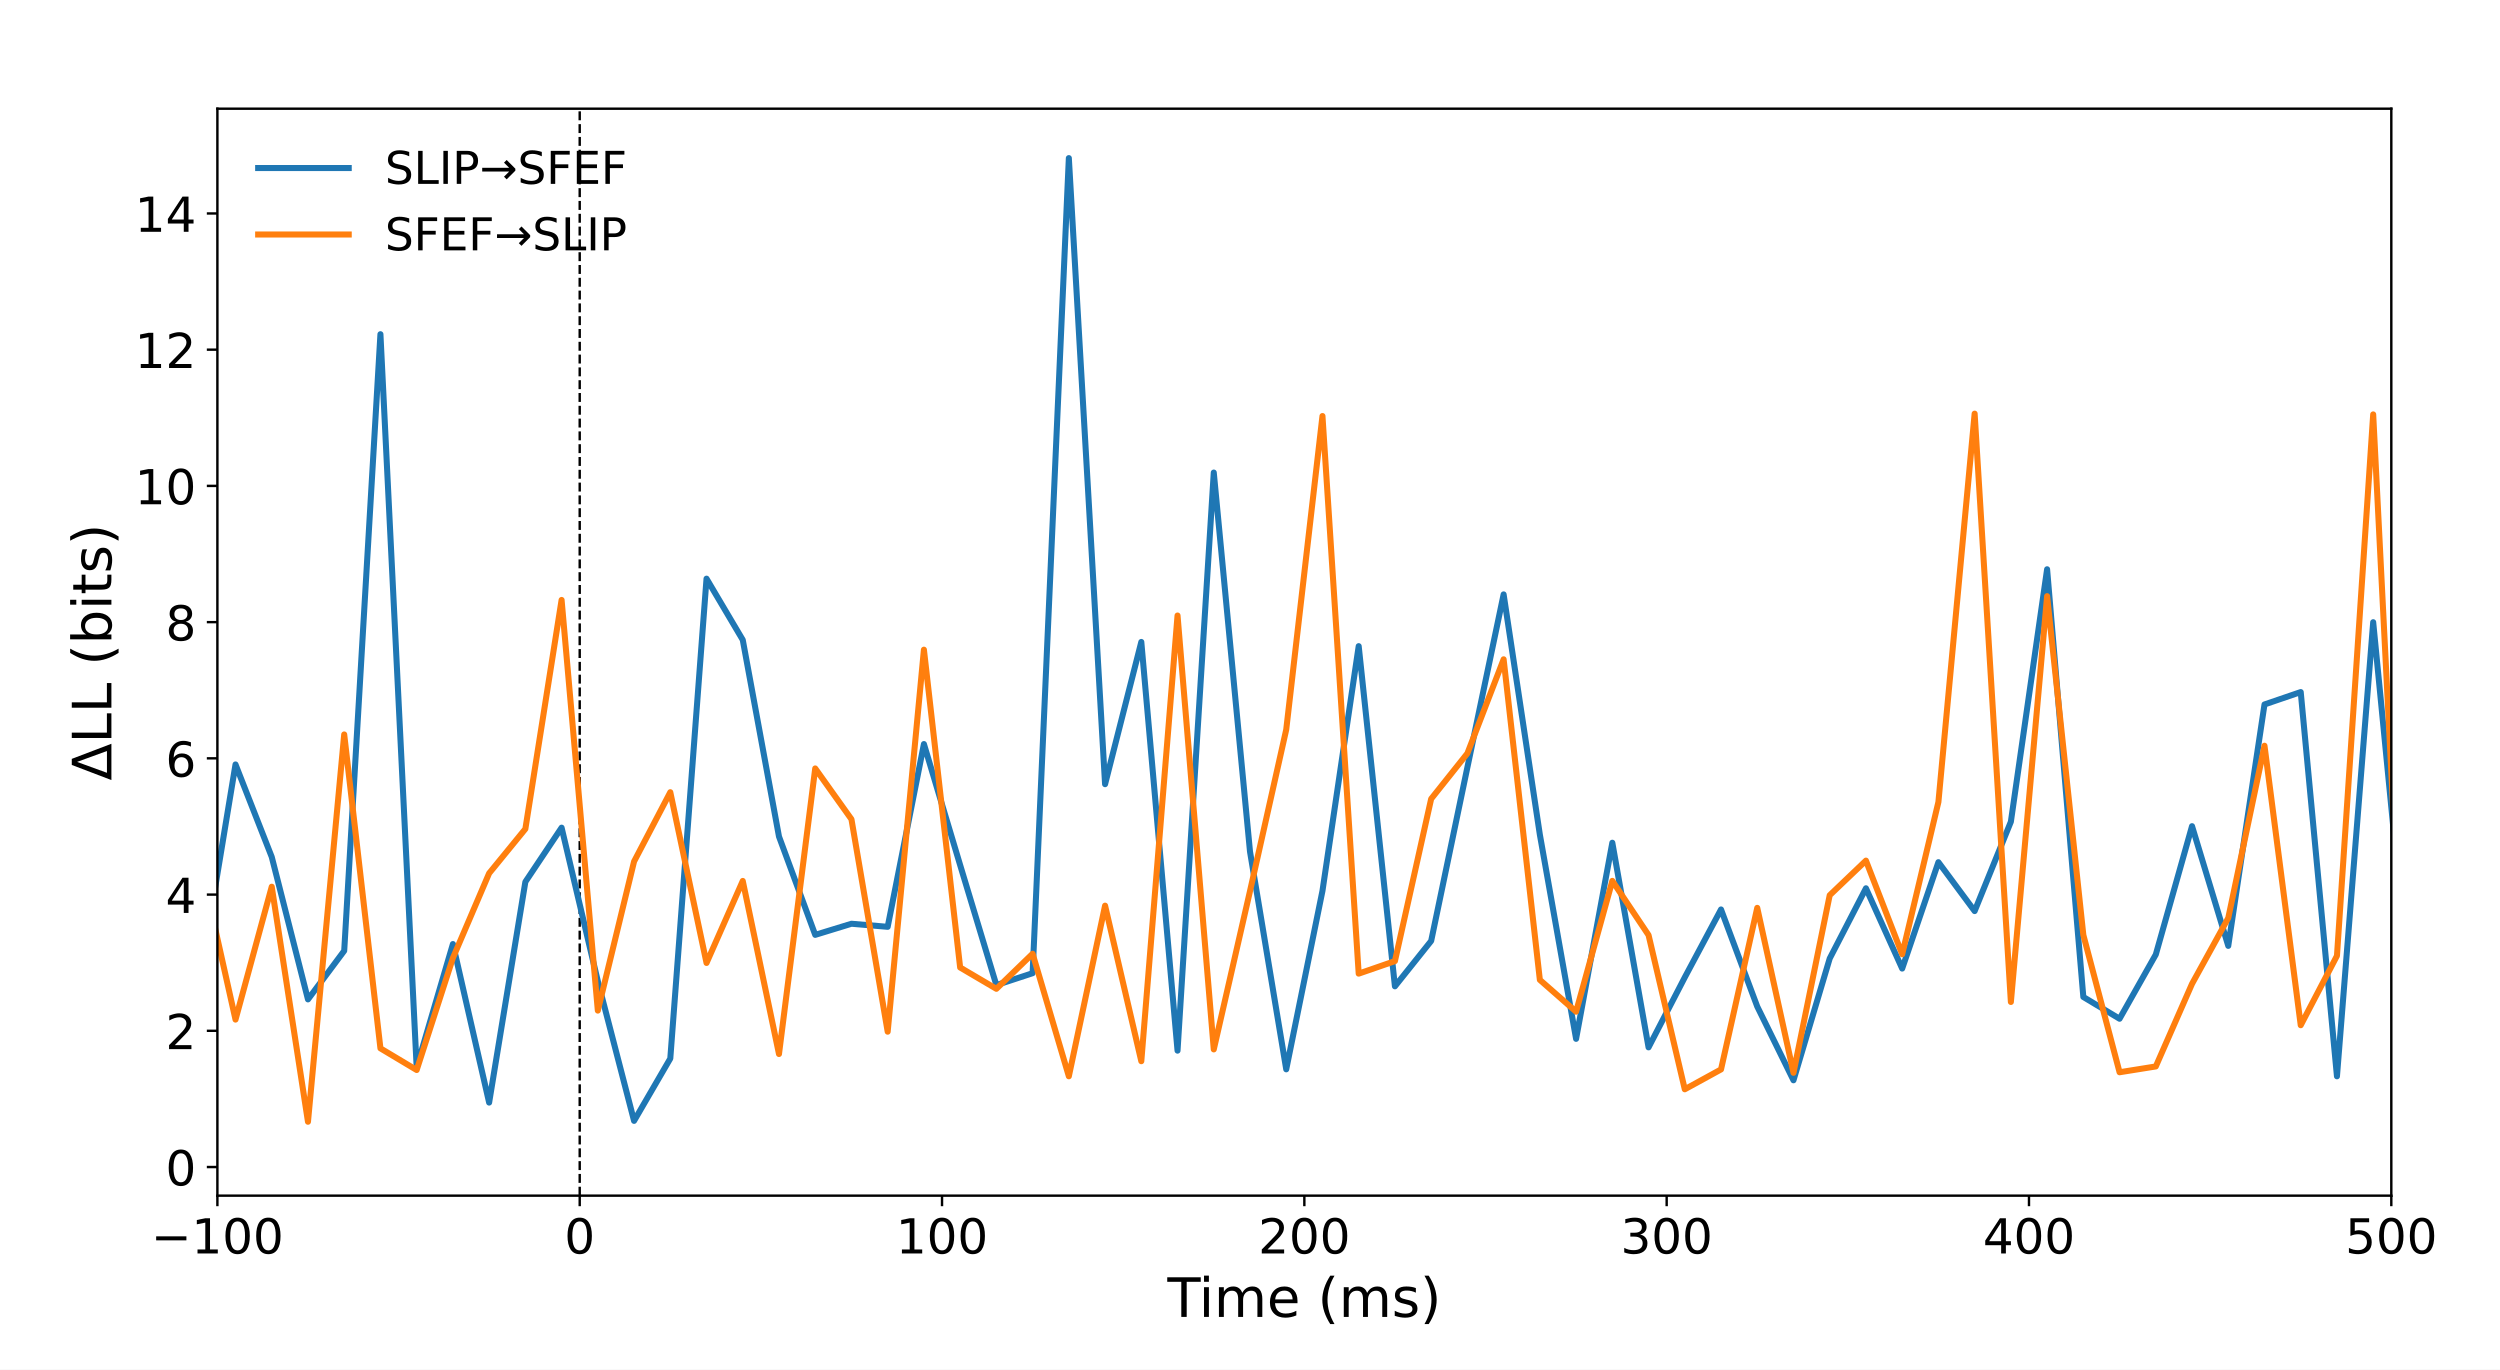
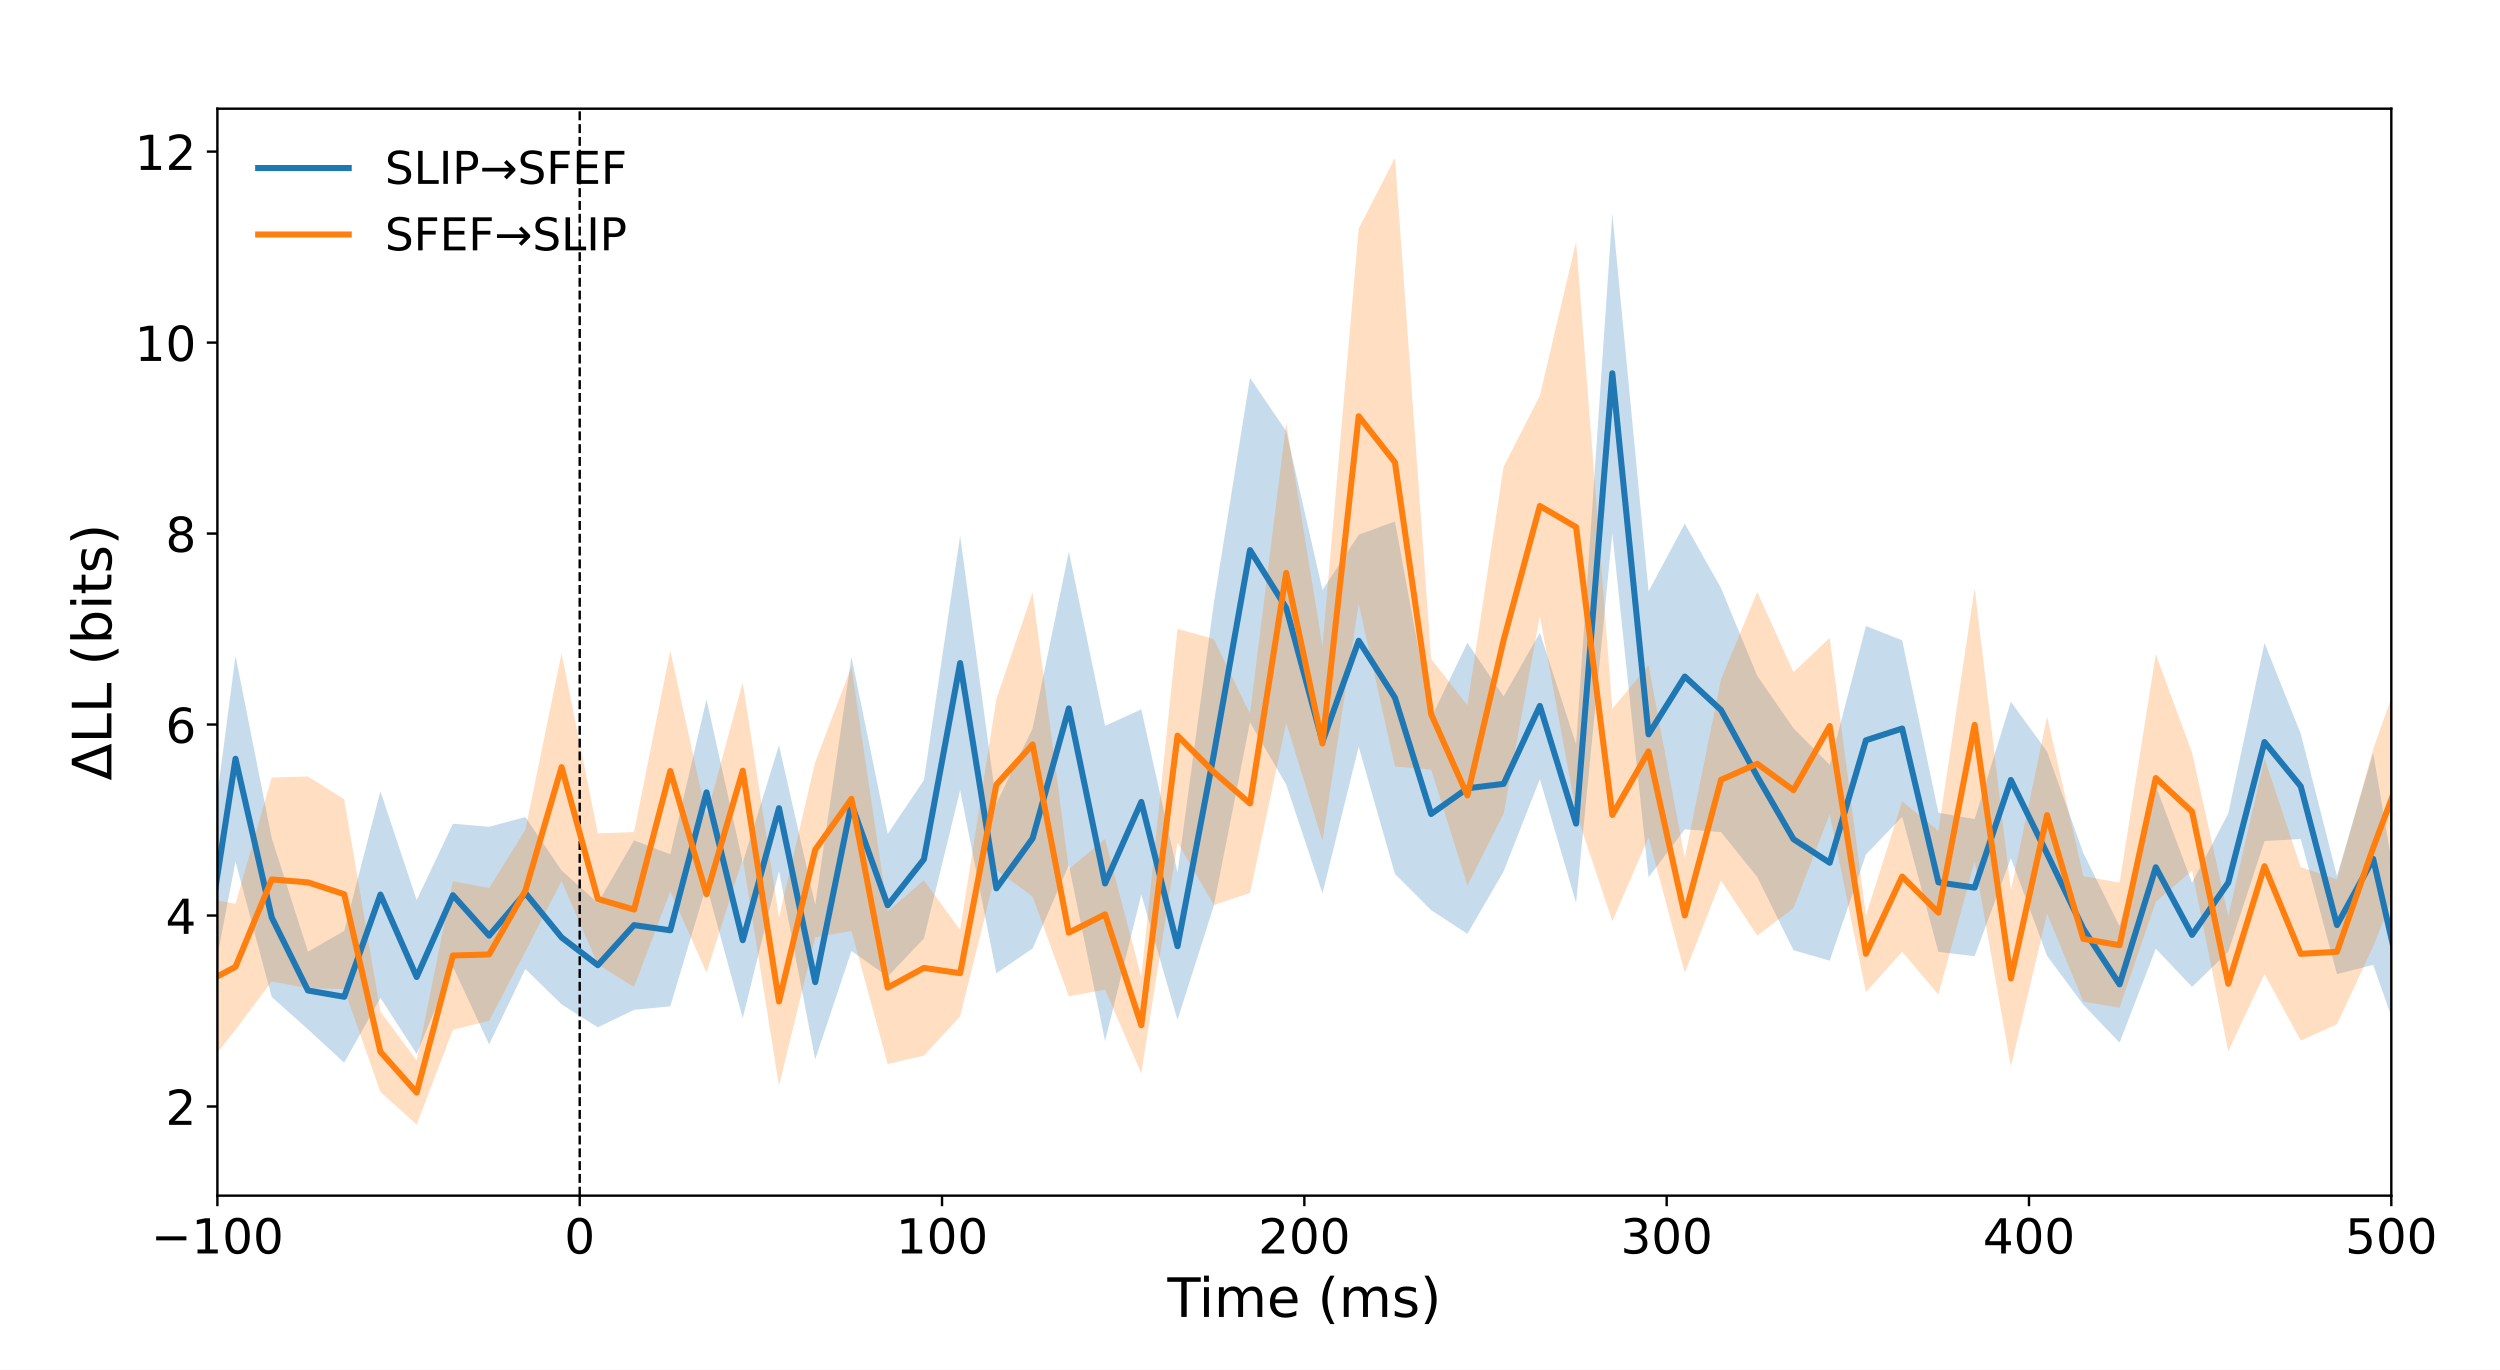
<svg xmlns="http://www.w3.org/2000/svg" xmlns:xlink="http://www.w3.org/1999/xlink" width="828pt" height="453.6pt" viewBox="0 0 828 453.6" version="1.1">
  <defs>
    <style type="text/css">*{stroke-linejoin: round; stroke-linecap: butt}</style>
  </defs>
  <g id="figure_1">
    <g id="patch_1">
      <path d="M 0 453.6  L 828 453.6  L 828 0  L 0 0  z " style="fill: #ffffff" />
    </g>
    <g id="axes_1">
      <g id="patch_2">
        <path d="M 72 396  L 792 396  L 792 36  L 72 36  z " style="fill: #ffffff" />
      </g>
-       <g id="PolyCollection_1" />
-       <g id="PolyCollection_2" />
+       <g id="PolyCollection_1">
+         <path d="M -42 298.247  L -42 347.319  L -30 347.337  L -18 353.055  L -6 334.05  L 6 351.266  L 18 318.755  L 30 349.376  L 42 345.676  L 54 362.191  L 66 347.947  L 78 285.383  L 90 330.202  L 102 340.924  L 114 351.962  L 126 330.522  L 138 349.063  L 150 320.17  L 162 345.936  L 174 320.926  L 186 332.647  L 198 340.263  L 210 334.461  L 222 333.292  L 234 293.237  L 246 337.195  L 258 288.486  L 270 350.878  L 282 314.958  L 294 323.452  L 306 310.805  L 318 261.742  L 330 322.365  L 342 314.128  L 354 286.562  L 366 344.815  L 378 296.267  L 390 337.813  L 402 300.015  L 414 239.237  L 426 259.867  L 438 295.88  L 450 247.335  L 462 289.453  L 474 301.457  L 486 309.282  L 498 288.607  L 510 258.039  L 522 299.06  L 534 176.634  L 546 290.566  L 558 274.677  L 570 275.575  L 582 290.51  L 594 314.707  L 606 318.18  L 618 283.013  L 630 270.519  L 642 315.285  L 654 316.674  L 666 284.24  L 678 316.592  L 690 332.771  L 702 345.322  L 714 314.214  L 726 326.858  L 738 315.23  L 750 278.588  L 762 277.857  L 774 322.619  L 786 319.581  L 798 353.628  L 810 363.021  L 822 321.623  L 834 348.558  L 846 339.119  L 858 344.843  L 870 328.914  L 882 328.808  L 894 342.382  L 906 325.873  L 918 297.002  L 930 359.709  L 942 338.725  L 954 379.636  L 966 319.005  L 978 355.984  L 990 317.228  L 1002 348.629  L 1014 339.993  L 1026 330.297  L 1038 342.227  L 1050 342.572  L 1062 319.59  L 1074 336.363  L 1086 325.254  L 1098 320.94  L 1110 323.769  L 1122 331.071  L 1134 329.947  L 1146 317.897  L 1146 276.479  L 1146 276.479  L 1134 266.158  L 1122 285.01  L 1110 281.891  L 1098 281.456  L 1086 286.515  L 1074 282.444  L 1062 263.993  L 1050 261.647  L 1038 276.962  L 1026 244.231  L 1014 274.393  L 1002 326.068  L 990 276.57  L 978 327.953  L 966 260.943  L 954 351.372  L 942 290.464  L 930 328.098  L 918 233.677  L 906 286.231  L 894 314.279  L 882 256.185  L 870 317.722  L 858 318.927  L 846 316.821  L 834 292.441  L 822 274.357  L 810 338.232  L 798 319.907  L 786 249.377  L 774 290.136  L 762 242.988  L 750 212.953  L 738 269.399  L 726 292.391  L 714 260.275  L 702 306.726  L 690 282.513  L 678 248.927  L 666 232.428  L 654 271.283  L 642 269.178  L 630 212.07  L 618 207.342  L 606 253.298  L 594 241.191  L 582 223.846  L 570 194.757  L 558 173.44  L 546 195.858  L 534 70.631  L 522 246.516  L 510 209.57  L 498 230.63  L 486 212.884  L 474 237.731  L 462 172.689  L 450 177.106  L 438 195.421  L 426 142.806  L 414 125.157  L 402 199.877  L 390 288.954  L 378 234.935  L 366 240.397  L 354 182.687  L 342 241.212  L 330 266.089  L 318 177.461  L 306 258.363  L 294 276.212  L 282 217.576  L 270 299.698  L 258 246.842  L 246 285.599  L 234 231.613  L 222 282.94  L 210 278.334  L 198 299.078  L 186 288.303  L 174 270.603  L 162 273.834  L 150 272.809  L 138 298.105  L 126 262.051  L 114 308.314  L 102 315.186  L 90 277.567  L 78 217.22  L 66 309.142  L 54 286.384  L 42 291.676  L 30 316.055  L 18 257.276  L 6 294.462  L -6 306.339  L -18 310.326  L -30 306.762  L -42 298.247  z " clip-path="url(#p9900365bfd)" style="fill: #1f77b4; fill-opacity: 0.25" />
+       </g>
+       <g id="PolyCollection_2">
+         <path d="M -42 323.81  L -42 351.403  L -30 316.633  L -18 341.611  L -6 295.034  L 6 337.003  L 18 317.113  L 30 360.711  L 42 340.31  L 54 342.772  L 66 356.13  L 78 341.049  L 90 325.045  L 102 327.311  L 114 327.596  L 126 361.653  L 138 372.469  L 150 341.052  L 162 338.1  L 174 315.163  L 186 291.774  L 198 319.454  L 210 326.908  L 222 295.23  L 234 322.112  L 246 284.457  L 258 359.631  L 270 310.418  L 282 308.329  L 294 352.398  L 306 349.608  L 318 336.644  L 330 288.149  L 342 296.935  L 354 329.962  L 366 327.794  L 378 355.524  L 390 279.018  L 402 299.737  L 414 295.778  L 426 239.488  L 438 278.491  L 450 200.021  L 462 253.878  L 474 254.904  L 486 293.277  L 498 269.453  L 510 204.067  L 522 269.086  L 534 305.094  L 546 277.39  L 558 322.231  L 570 291.597  L 582 309.881  L 594 300.768  L 606 269.701  L 618 328.613  L 630 315.222  L 642 329.412  L 654 285.314  L 666 353.198  L 678 302.64  L 690 331.762  L 702 333.764  L 714 298.656  L 726 288.367  L 738 348.176  L 750 322.582  L 762 344.646  L 774 339.248  L 786 313.454  L 798 283.507  L 810 362.064  L 822 359.483  L 834 309.945  L 846 356.916  L 858 340.662  L 870 341.305  L 882 333.726  L 894 329.986  L 906 311.471  L 918 316.832  L 930 306.65  L 942 332.882  L 954 332.125  L 966 374.692  L 978 344.55  L 990 350.587  L 1002 365.658  L 1014 325.426  L 1026 346.482  L 1038 346.542  L 1050 342.263  L 1062 304.41  L 1074 345.69  L 1086 305.715  L 1098 360.466  L 1110 351.551  L 1122 317.39  L 1134 350.895  L 1146 340.736  L 1146 295.795  L 1146 295.795  L 1134 294.956  L 1122 277.724  L 1110 298.238  L 1098 326.122  L 1086 251.211  L 1074 302.89  L 1062 228.926  L 1050 304.839  L 1038 268.603  L 1026 326.225  L 1014 290.484  L 1002 334.159  L 990 289.973  L 978 274.309  L 966 346.298  L 954 286.608  L 942 289.242  L 930 238.589  L 918 290.558  L 906 265.287  L 894 277.618  L 882 283.159  L 870 309.713  L 858 240.404  L 846 300.108  L 834 248.112  L 822 314.09  L 810 328.869  L 798 214.25  L 786 248.105  L 774 291.24  L 762 287.172  L 750 251.197  L 738 303.493  L 726 249.259  L 714 216.713  L 702 292.341  L 690 290.17  L 678 237.322  L 666 294.943  L 654 194.832  L 642 275.155  L 630 265.376  L 618 303.209  L 606 211.263  L 594 222.63  L 582 196.046  L 570 224.952  L 558 284.149  L 546 220.322  L 534 234.723  L 522 80.078  L 510 131.084  L 498 154.537  L 486 233.616  L 474 218.186  L 462 52.364  L 450 75.694  L 438 214.007  L 426 140.022  L 414 236.423  L 402 211.632  L 390 208.292  L 378 323.6  L 366 277.861  L 354 287.836  L 342 196.19  L 330 231.592  L 318 308.008  L 306 291.536  L 294 301.803  L 282 220.815  L 270 252.449  L 258 303.76  L 246 226.031  L 234 270.252  L 222 215.486  L 210 275.6  L 198 276.009  L 186 216.368  L 174 274.796  L 162 294.118  L 150 291.886  L 138 351.235  L 126 335.068  L 114 264.741  L 102 257.181  L 90 257.504  L 78 299.362  L 66 297.043  L 54 255.752  L 42 287.819  L 30 338.932  L 18 257.143  L 6 285.177  L -6 242.581  L -18 300.418  L -30 261.885  L -42 323.81  z " clip-path="url(#p9900365bfd)" style="fill: #ff7f0e; fill-opacity: 0.25" />
+       </g>
      <g id="matplotlib.axis_1">
        <g id="xtick_1">
          <g id="line2d_1">
            <defs>
-               <path id="m717909bfce" d="M 0 0  L 0 3.5  " style="stroke: #000000; stroke-width: 0.8" />
-             </defs>
-             <g>
-               <use xlink:href="#m717909bfce" x="72" y="396" style="stroke: #000000; stroke-width: 0.8" />
+               <path id="m51ea49f15d" d="M 0 0  L 0 3.5  " style="stroke: #000000; stroke-width: 0.8" />
+             </defs>
+             <g>
+               <use xlink:href="#m51ea49f15d" x="72" y="396" style="stroke: #000000; stroke-width: 0.8" />
            </g>
          </g>
          <g id="text_1">
            <g transform="translate(50.02625 415.1575) scale(0.16 -0.16)">
              <defs>
                <path id="DejaVuSans-2212" d="M 678 2272  L 4684 2272  L 4684 1741  L 678 1741  L 678 2272  z " transform="scale(0.015625)" />
                <path id="DejaVuSans-31" d="M 794 531  L 1825 531  L 1825 4091  L 703 3866  L 703 4441  L 1819 4666  L 2450 4666  L 2450 531  L 3481 531  L 3481 0  L 794 0  L 794 531  z " transform="scale(0.015625)" />
                <path id="DejaVuSans-30" d="M 2034 4250  Q 1547 4250 1301 3770  Q 1056 3291 1056 2328  Q 1056 1369 1301 889  Q 1547 409 2034 409  Q 2525 409 2770 889  Q 3016 1369 3016 2328  Q 3016 3291 2770 3770  Q 2525 4250 2034 4250  z M 2034 4750  Q 2819 4750 3233 4129  Q 3647 3509 3647 2328  Q 3647 1150 3233 529  Q 2819 -91 2034 -91  Q 1250 -91 836 529  Q 422 1150 422 2328  Q 422 3509 836 4129  Q 1250 4750 2034 4750  z " transform="scale(0.015625)" />
              </defs>
              <use xlink:href="#DejaVuSans-2212" />
              <use xlink:href="#DejaVuSans-31" x="83.789" />
              <use xlink:href="#DejaVuSans-30" x="147.412" />
              <use xlink:href="#DejaVuSans-30" x="211.035" />
            </g>
          </g>
        </g>
        <g id="xtick_2">
          <g id="line2d_2">
            <g>
-               <use xlink:href="#m717909bfce" x="192" y="396" style="stroke: #000000; stroke-width: 0.8" />
+               <use xlink:href="#m51ea49f15d" x="192" y="396" style="stroke: #000000; stroke-width: 0.8" />
            </g>
          </g>
          <g id="text_2">
            <g transform="translate(186.91 415.1575) scale(0.16 -0.16)">
              <use xlink:href="#DejaVuSans-30" />
            </g>
          </g>
        </g>
        <g id="xtick_3">
          <g id="line2d_3">
            <g>
-               <use xlink:href="#m717909bfce" x="312" y="396" style="stroke: #000000; stroke-width: 0.8" />
+               <use xlink:href="#m51ea49f15d" x="312" y="396" style="stroke: #000000; stroke-width: 0.8" />
            </g>
          </g>
          <g id="text_3">
            <g transform="translate(296.73 415.1575) scale(0.16 -0.16)">
              <use xlink:href="#DejaVuSans-31" />
              <use xlink:href="#DejaVuSans-30" x="63.623" />
              <use xlink:href="#DejaVuSans-30" x="127.246" />
            </g>
          </g>
        </g>
        <g id="xtick_4">
          <g id="line2d_4">
            <g>
-               <use xlink:href="#m717909bfce" x="432" y="396" style="stroke: #000000; stroke-width: 0.8" />
+               <use xlink:href="#m51ea49f15d" x="432" y="396" style="stroke: #000000; stroke-width: 0.8" />
            </g>
          </g>
          <g id="text_4">
            <g transform="translate(416.73 415.1575) scale(0.16 -0.16)">
              <defs>
                <path id="DejaVuSans-32" d="M 1228 531  L 3431 531  L 3431 0  L 469 0  L 469 531  Q 828 903 1448 1529  Q 2069 2156 2228 2338  Q 2531 2678 2651 2914  Q 2772 3150 2772 3378  Q 2772 3750 2511 3984  Q 2250 4219 1831 4219  Q 1534 4219 1204 4116  Q 875 4013 500 3803  L 500 4441  Q 881 4594 1212 4672  Q 1544 4750 1819 4750  Q 2544 4750 2975 4387  Q 3406 4025 3406 3419  Q 3406 3131 3298 2873  Q 3191 2616 2906 2266  Q 2828 2175 2409 1742  Q 1991 1309 1228 531  z " transform="scale(0.015625)" />
              </defs>
              <use xlink:href="#DejaVuSans-32" />
              <use xlink:href="#DejaVuSans-30" x="63.623" />
              <use xlink:href="#DejaVuSans-30" x="127.246" />
            </g>
          </g>
        </g>
        <g id="xtick_5">
          <g id="line2d_5">
            <g>
-               <use xlink:href="#m717909bfce" x="552" y="396" style="stroke: #000000; stroke-width: 0.8" />
+               <use xlink:href="#m51ea49f15d" x="552" y="396" style="stroke: #000000; stroke-width: 0.8" />
            </g>
          </g>
          <g id="text_5">
            <g transform="translate(536.73 415.1575) scale(0.16 -0.16)">
              <defs>
                <path id="DejaVuSans-33" d="M 2597 2516  Q 3050 2419 3304 2112  Q 3559 1806 3559 1356  Q 3559 666 3084 287  Q 2609 -91 1734 -91  Q 1441 -91 1130 -33  Q 819 25 488 141  L 488 750  Q 750 597 1062 519  Q 1375 441 1716 441  Q 2309 441 2620 675  Q 2931 909 2931 1356  Q 2931 1769 2642 2001  Q 2353 2234 1838 2234  L 1294 2234  L 1294 2753  L 1863 2753  Q 2328 2753 2575 2939  Q 2822 3125 2822 3475  Q 2822 3834 2567 4026  Q 2313 4219 1838 4219  Q 1578 4219 1281 4162  Q 984 4106 628 3988  L 628 4550  Q 988 4650 1302 4700  Q 1616 4750 1894 4750  Q 2613 4750 3031 4423  Q 3450 4097 3450 3541  Q 3450 3153 3228 2886  Q 3006 2619 2597 2516  z " transform="scale(0.015625)" />
              </defs>
              <use xlink:href="#DejaVuSans-33" />
              <use xlink:href="#DejaVuSans-30" x="63.623" />
              <use xlink:href="#DejaVuSans-30" x="127.246" />
            </g>
          </g>
        </g>
        <g id="xtick_6">
          <g id="line2d_6">
            <g>
-               <use xlink:href="#m717909bfce" x="672" y="396" style="stroke: #000000; stroke-width: 0.8" />
+               <use xlink:href="#m51ea49f15d" x="672" y="396" style="stroke: #000000; stroke-width: 0.8" />
            </g>
          </g>
          <g id="text_6">
            <g transform="translate(656.73 415.1575) scale(0.16 -0.16)">
              <defs>
                <path id="DejaVuSans-34" d="M 2419 4116  L 825 1625  L 2419 1625  L 2419 4116  z M 2253 4666  L 3047 4666  L 3047 1625  L 3713 1625  L 3713 1100  L 3047 1100  L 3047 0  L 2419 0  L 2419 1100  L 313 1100  L 313 1709  L 2253 4666  z " transform="scale(0.015625)" />
              </defs>
              <use xlink:href="#DejaVuSans-34" />
              <use xlink:href="#DejaVuSans-30" x="63.623" />
              <use xlink:href="#DejaVuSans-30" x="127.246" />
            </g>
          </g>
        </g>
        <g id="xtick_7">
          <g id="line2d_7">
            <g>
-               <use xlink:href="#m717909bfce" x="792" y="396" style="stroke: #000000; stroke-width: 0.8" />
+               <use xlink:href="#m51ea49f15d" x="792" y="396" style="stroke: #000000; stroke-width: 0.8" />
            </g>
          </g>
          <g id="text_7">
            <g transform="translate(776.73 415.1575) scale(0.16 -0.16)">
              <defs>
                <path id="DejaVuSans-35" d="M 691 4666  L 3169 4666  L 3169 4134  L 1269 4134  L 1269 2991  Q 1406 3038 1543 3061  Q 1681 3084 1819 3084  Q 2600 3084 3056 2656  Q 3513 2228 3513 1497  Q 3513 744 3044 326  Q 2575 -91 1722 -91  Q 1428 -91 1123 -41  Q 819 9 494 109  L 494 744  Q 775 591 1075 516  Q 1375 441 1709 441  Q 2250 441 2565 725  Q 2881 1009 2881 1497  Q 2881 1984 2565 2268  Q 2250 2553 1709 2553  Q 1456 2553 1204 2497  Q 953 2441 691 2322  L 691 4666  z " transform="scale(0.015625)" />
              </defs>
              <use xlink:href="#DejaVuSans-35" />
              <use xlink:href="#DejaVuSans-30" x="63.623" />
              <use xlink:href="#DejaVuSans-30" x="127.246" />
            </g>
          </g>
        </g>
        <g id="text_8">
          <g transform="translate(386.6414 436.1622) scale(0.18 -0.18)">
            <defs>
              <path id="DejaVuSans-54" d="M -19 4666  L 3928 4666  L 3928 4134  L 2272 4134  L 2272 0  L 1638 0  L 1638 4134  L -19 4134  L -19 4666  z " transform="scale(0.015625)" />
              <path id="DejaVuSans-69" d="M 603 3500  L 1178 3500  L 1178 0  L 603 0  L 603 3500  z M 603 4863  L 1178 4863  L 1178 4134  L 603 4134  L 603 4863  z " transform="scale(0.015625)" />
              <path id="DejaVuSans-6d" d="M 3328 2828  Q 3544 3216 3844 3400  Q 4144 3584 4550 3584  Q 5097 3584 5394 3201  Q 5691 2819 5691 2113  L 5691 0  L 5113 0  L 5113 2094  Q 5113 2597 4934 2840  Q 4756 3084 4391 3084  Q 3944 3084 3684 2787  Q 3425 2491 3425 1978  L 3425 0  L 2847 0  L 2847 2094  Q 2847 2600 2669 2842  Q 2491 3084 2119 3084  Q 1678 3084 1418 2786  Q 1159 2488 1159 1978  L 1159 0  L 581 0  L 581 3500  L 1159 3500  L 1159 2956  Q 1356 3278 1631 3431  Q 1906 3584 2284 3584  Q 2666 3584 2933 3390  Q 3200 3197 3328 2828  z " transform="scale(0.015625)" />
              <path id="DejaVuSans-65" d="M 3597 1894  L 3597 1613  L 953 1613  Q 991 1019 1311 708  Q 1631 397 2203 397  Q 2534 397 2845 478  Q 3156 559 3463 722  L 3463 178  Q 3153 47 2828 -22  Q 2503 -91 2169 -91  Q 1331 -91 842 396  Q 353 884 353 1716  Q 353 2575 817 3079  Q 1281 3584 2069 3584  Q 2775 3584 3186 3129  Q 3597 2675 3597 1894  z M 3022 2063  Q 3016 2534 2758 2815  Q 2500 3097 2075 3097  Q 1594 3097 1305 2825  Q 1016 2553 972 2059  L 3022 2063  z " transform="scale(0.015625)" />
              <path id="DejaVuSans-20" transform="scale(0.015625)" />
              <path id="DejaVuSans-28" d="M 1984 4856  Q 1566 4138 1362 3434  Q 1159 2731 1159 2009  Q 1159 1288 1364 580  Q 1569 -128 1984 -844  L 1484 -844  Q 1016 -109 783 600  Q 550 1309 550 2009  Q 550 2706 781 3412  Q 1013 4119 1484 4856  L 1984 4856  z " transform="scale(0.015625)" />
              <path id="DejaVuSans-73" d="M 2834 3397  L 2834 2853  Q 2591 2978 2328 3040  Q 2066 3103 1784 3103  Q 1356 3103 1142 2972  Q 928 2841 928 2578  Q 928 2378 1081 2264  Q 1234 2150 1697 2047  L 1894 2003  Q 2506 1872 2764 1633  Q 3022 1394 3022 966  Q 3022 478 2636 193  Q 2250 -91 1575 -91  Q 1294 -91 989 -36  Q 684 19 347 128  L 347 722  Q 666 556 975 473  Q 1284 391 1588 391  Q 1994 391 2212 530  Q 2431 669 2431 922  Q 2431 1156 2273 1281  Q 2116 1406 1581 1522  L 1381 1569  Q 847 1681 609 1914  Q 372 2147 372 2553  Q 372 3047 722 3315  Q 1072 3584 1716 3584  Q 2034 3584 2315 3537  Q 2597 3491 2834 3397  z " transform="scale(0.015625)" />
              <path id="DejaVuSans-29" d="M 513 4856  L 1013 4856  Q 1481 4119 1714 3412  Q 1947 2706 1947 2009  Q 1947 1309 1714 600  Q 1481 -109 1013 -844  L 513 -844  Q 928 -128 1133 580  Q 1338 1288 1338 2009  Q 1338 2731 1133 3434  Q 928 4138 513 4856  z " transform="scale(0.015625)" />
            </defs>
            <use xlink:href="#DejaVuSans-54" />
            <use xlink:href="#DejaVuSans-69" x="57.959" />
            <use xlink:href="#DejaVuSans-6d" x="85.742" />
            <use xlink:href="#DejaVuSans-65" x="183.154" />
            <use xlink:href="#DejaVuSans-20" x="244.678" />
            <use xlink:href="#DejaVuSans-28" x="276.465" />
            <use xlink:href="#DejaVuSans-6d" x="315.479" />
            <use xlink:href="#DejaVuSans-73" x="412.891" />
            <use xlink:href="#DejaVuSans-29" x="464.99" />
          </g>
        </g>
      </g>
      <g id="matplotlib.axis_2">
        <g id="ytick_1">
          <g id="line2d_8">
            <defs>
-               <path id="m749a54296c" d="M 0 0  L -3.5 0  " style="stroke: #000000; stroke-width: 0.8" />
-             </defs>
-             <g>
-               <use xlink:href="#m749a54296c" x="72" y="386.519" style="stroke: #000000; stroke-width: 0.8" />
+               <path id="mec76fb4b29" d="M 0 0  L -3.5 0  " style="stroke: #000000; stroke-width: 0.8" />
+             </defs>
+             <g>
+               <use xlink:href="#mec76fb4b29" x="72" y="366.474" style="stroke: #000000; stroke-width: 0.8" />
            </g>
          </g>
          <g id="text_9">
-             <g transform="translate(54.82 392.5982) scale(0.16 -0.16)">
-               <use xlink:href="#DejaVuSans-30" />
+             <g transform="translate(54.82 372.5531) scale(0.16 -0.16)">
+               <use xlink:href="#DejaVuSans-32" />
            </g>
          </g>
        </g>
        <g id="ytick_2">
          <g id="line2d_9">
            <g>
-               <use xlink:href="#m749a54296c" x="72" y="341.402" style="stroke: #000000; stroke-width: 0.8" />
+               <use xlink:href="#mec76fb4b29" x="72" y="303.221" style="stroke: #000000; stroke-width: 0.8" />
            </g>
          </g>
          <g id="text_10">
-             <g transform="translate(54.82 347.4806) scale(0.16 -0.16)">
-               <use xlink:href="#DejaVuSans-32" />
+             <g transform="translate(54.82 309.3002) scale(0.16 -0.16)">
+               <use xlink:href="#DejaVuSans-34" />
            </g>
          </g>
        </g>
        <g id="ytick_3">
          <g id="line2d_10">
            <g>
-               <use xlink:href="#m749a54296c" x="72" y="296.284" style="stroke: #000000; stroke-width: 0.8" />
+               <use xlink:href="#mec76fb4b29" x="72" y="239.969" style="stroke: #000000; stroke-width: 0.8" />
            </g>
          </g>
          <g id="text_11">
-             <g transform="translate(54.82 302.3629) scale(0.16 -0.16)">
-               <use xlink:href="#DejaVuSans-34" />
+             <g transform="translate(54.82 246.0474) scale(0.16 -0.16)">
+               <defs>
+                 <path id="DejaVuSans-36" d="M 2113 2584  Q 1688 2584 1439 2293  Q 1191 2003 1191 1497  Q 1191 994 1439 701  Q 1688 409 2113 409  Q 2538 409 2786 701  Q 3034 994 3034 1497  Q 3034 2003 2786 2293  Q 2538 2584 2113 2584  z M 3366 4563  L 3366 3988  Q 3128 4100 2886 4159  Q 2644 4219 2406 4219  Q 1781 4219 1451 3797  Q 1122 3375 1075 2522  Q 1259 2794 1537 2939  Q 1816 3084 2150 3084  Q 2853 3084 3261 2657  Q 3669 2231 3669 1497  Q 3669 778 3244 343  Q 2819 -91 2113 -91  Q 1303 -91 875 529  Q 447 1150 447 2328  Q 447 3434 972 4092  Q 1497 4750 2381 4750  Q 2619 4750 2861 4703  Q 3103 4656 3366 4563  z " transform="scale(0.015625)" />
+               </defs>
+               <use xlink:href="#DejaVuSans-36" />
            </g>
          </g>
        </g>
        <g id="ytick_4">
          <g id="line2d_11">
            <g>
-               <use xlink:href="#m749a54296c" x="72" y="251.166" style="stroke: #000000; stroke-width: 0.8" />
+               <use xlink:href="#mec76fb4b29" x="72" y="176.716" style="stroke: #000000; stroke-width: 0.8" />
            </g>
          </g>
          <g id="text_12">
-             <g transform="translate(54.82 257.2452) scale(0.16 -0.16)">
-               <defs>
-                 <path id="DejaVuSans-36" d="M 2113 2584  Q 1688 2584 1439 2293  Q 1191 2003 1191 1497  Q 1191 994 1439 701  Q 1688 409 2113 409  Q 2538 409 2786 701  Q 3034 994 3034 1497  Q 3034 2003 2786 2293  Q 2538 2584 2113 2584  z M 3366 4563  L 3366 3988  Q 3128 4100 2886 4159  Q 2644 4219 2406 4219  Q 1781 4219 1451 3797  Q 1122 3375 1075 2522  Q 1259 2794 1537 2939  Q 1816 3084 2150 3084  Q 2853 3084 3261 2657  Q 3669 2231 3669 1497  Q 3669 778 3244 343  Q 2819 -91 2113 -91  Q 1303 -91 875 529  Q 447 1150 447 2328  Q 447 3434 972 4092  Q 1497 4750 2381 4750  Q 2619 4750 2861 4703  Q 3103 4656 3366 4563  z " transform="scale(0.015625)" />
-               </defs>
-               <use xlink:href="#DejaVuSans-36" />
+             <g transform="translate(54.82 182.7945) scale(0.16 -0.16)">
+               <defs>
+                 <path id="DejaVuSans-38" d="M 2034 2216  Q 1584 2216 1326 1975  Q 1069 1734 1069 1313  Q 1069 891 1326 650  Q 1584 409 2034 409  Q 2484 409 2743 651  Q 3003 894 3003 1313  Q 3003 1734 2745 1975  Q 2488 2216 2034 2216  z M 1403 2484  Q 997 2584 770 2862  Q 544 3141 544 3541  Q 544 4100 942 4425  Q 1341 4750 2034 4750  Q 2731 4750 3128 4425  Q 3525 4100 3525 3541  Q 3525 3141 3298 2862  Q 3072 2584 2669 2484  Q 3125 2378 3379 2068  Q 3634 1759 3634 1313  Q 3634 634 3220 271  Q 2806 -91 2034 -91  Q 1263 -91 848 271  Q 434 634 434 1313  Q 434 1759 690 2068  Q 947 2378 1403 2484  z M 1172 3481  Q 1172 3119 1398 2916  Q 1625 2713 2034 2713  Q 2441 2713 2670 2916  Q 2900 3119 2900 3481  Q 2900 3844 2670 4047  Q 2441 4250 2034 4250  Q 1625 4250 1398 4047  Q 1172 3844 1172 3481  z " transform="scale(0.015625)" />
+               </defs>
+               <use xlink:href="#DejaVuSans-38" />
            </g>
          </g>
        </g>
        <g id="ytick_5">
          <g id="line2d_12">
            <g>
-               <use xlink:href="#m749a54296c" x="72" y="206.049" style="stroke: #000000; stroke-width: 0.8" />
+               <use xlink:href="#mec76fb4b29" x="72" y="113.463" style="stroke: #000000; stroke-width: 0.8" />
            </g>
          </g>
          <g id="text_13">
-             <g transform="translate(54.82 212.1276) scale(0.16 -0.16)">
-               <defs>
-                 <path id="DejaVuSans-38" d="M 2034 2216  Q 1584 2216 1326 1975  Q 1069 1734 1069 1313  Q 1069 891 1326 650  Q 1584 409 2034 409  Q 2484 409 2743 651  Q 3003 894 3003 1313  Q 3003 1734 2745 1975  Q 2488 2216 2034 2216  z M 1403 2484  Q 997 2584 770 2862  Q 544 3141 544 3541  Q 544 4100 942 4425  Q 1341 4750 2034 4750  Q 2731 4750 3128 4425  Q 3525 4100 3525 3541  Q 3525 3141 3298 2862  Q 3072 2584 2669 2484  Q 3125 2378 3379 2068  Q 3634 1759 3634 1313  Q 3634 634 3220 271  Q 2806 -91 2034 -91  Q 1263 -91 848 271  Q 434 634 434 1313  Q 434 1759 690 2068  Q 947 2378 1403 2484  z M 1172 3481  Q 1172 3119 1398 2916  Q 1625 2713 2034 2713  Q 2441 2713 2670 2916  Q 2900 3119 2900 3481  Q 2900 3844 2670 4047  Q 2441 4250 2034 4250  Q 1625 4250 1398 4047  Q 1172 3844 1172 3481  z " transform="scale(0.015625)" />
-               </defs>
-               <use xlink:href="#DejaVuSans-38" />
+             <g transform="translate(44.64 119.5417) scale(0.16 -0.16)">
+               <use xlink:href="#DejaVuSans-31" />
+               <use xlink:href="#DejaVuSans-30" x="63.623" />
            </g>
          </g>
        </g>
        <g id="ytick_6">
          <g id="line2d_13">
            <g>
-               <use xlink:href="#m749a54296c" x="72" y="160.931" style="stroke: #000000; stroke-width: 0.8" />
+               <use xlink:href="#mec76fb4b29" x="72" y="50.21" style="stroke: #000000; stroke-width: 0.8" />
            </g>
          </g>
          <g id="text_14">
-             <g transform="translate(44.64 167.0099) scale(0.16 -0.16)">
-               <use xlink:href="#DejaVuSans-31" />
-               <use xlink:href="#DejaVuSans-30" x="63.623" />
-             </g>
-           </g>
-         </g>
-         <g id="ytick_7">
-           <g id="line2d_14">
-             <g>
-               <use xlink:href="#m749a54296c" x="72" y="115.813" style="stroke: #000000; stroke-width: 0.8" />
-             </g>
-           </g>
-           <g id="text_15">
-             <g transform="translate(44.64 121.8922) scale(0.16 -0.16)">
+             <g transform="translate(44.64 56.2888) scale(0.16 -0.16)">
              <use xlink:href="#DejaVuSans-31" />
              <use xlink:href="#DejaVuSans-32" x="63.623" />
            </g>
          </g>
        </g>
-         <g id="ytick_8">
-           <g id="line2d_15">
-             <g>
-               <use xlink:href="#m749a54296c" x="72" y="70.696" style="stroke: #000000; stroke-width: 0.8" />
-             </g>
-           </g>
-           <g id="text_16">
-             <g transform="translate(44.64 76.77456) scale(0.16 -0.16)">
-               <use xlink:href="#DejaVuSans-31" />
-               <use xlink:href="#DejaVuSans-34" x="63.623" />
-             </g>
-           </g>
-         </g>
-         <g id="text_17">
+         <g id="text_15">
          <g transform="translate(36.89656 258.4997) rotate(-90) scale(0.18 -0.18)">
            <defs>
              <path id="DejaVuSans-394" d="M 2188 4044  L 906 525  L 3472 525  L 2188 4044  z M 50 0  L 1831 4666  L 2547 4666  L 4325 0  L 50 0  z " transform="scale(0.015625)" />
              <path id="DejaVuSans-4c" d="M 628 4666  L 1259 4666  L 1259 531  L 3531 531  L 3531 0  L 628 0  L 628 4666  z " transform="scale(0.015625)" />
              <path id="DejaVuSans-62" d="M 3116 1747  Q 3116 2381 2855 2742  Q 2594 3103 2138 3103  Q 1681 3103 1420 2742  Q 1159 2381 1159 1747  Q 1159 1113 1420 752  Q 1681 391 2138 391  Q 2594 391 2855 752  Q 3116 1113 3116 1747  z M 1159 2969  Q 1341 3281 1617 3432  Q 1894 3584 2278 3584  Q 2916 3584 3314 3078  Q 3713 2572 3713 1747  Q 3713 922 3314 415  Q 2916 -91 2278 -91  Q 1894 -91 1617 61  Q 1341 213 1159 525  L 1159 0  L 581 0  L 581 4863  L 1159 4863  L 1159 2969  z " transform="scale(0.015625)" />
              <path id="DejaVuSans-74" d="M 1172 4494  L 1172 3500  L 2356 3500  L 2356 3053  L 1172 3053  L 1172 1153  Q 1172 725 1289 603  Q 1406 481 1766 481  L 2356 481  L 2356 0  L 1766 0  Q 1100 0 847 248  Q 594 497 594 1153  L 594 3053  L 172 3053  L 172 3500  L 594 3500  L 594 4494  L 1172 4494  z " transform="scale(0.015625)" />
            </defs>
            <use xlink:href="#DejaVuSans-394" />
            <use xlink:href="#DejaVuSans-4c" x="68.408" />
            <use xlink:href="#DejaVuSans-4c" x="124.121" />
            <use xlink:href="#DejaVuSans-20" x="179.834" />
            <use xlink:href="#DejaVuSans-28" x="211.621" />
            <use xlink:href="#DejaVuSans-62" x="250.635" />
            <use xlink:href="#DejaVuSans-69" x="314.111" />
            <use xlink:href="#DejaVuSans-74" x="341.895" />
            <use xlink:href="#DejaVuSans-73" x="381.104" />
            <use xlink:href="#DejaVuSans-29" x="433.203" />
          </g>
        </g>
      </g>
+       <g id="line2d_14">
+         <path d="M 192 396  L 192 36  " clip-path="url(#p9900365bfd)" style="fill: none; stroke-dasharray: 2.96,1.28; stroke-dashoffset: 0; stroke: #000000; stroke-width: 0.8" />
+       </g>
+       <g id="line2d_15">
+         <path d="M -1 321.307  L 6 322.864  L 18 288.015  L 30 332.716  L 42 318.676  L 54 324.287  L 66 328.544  L 78 251.302  L 90 303.884  L 102 328.055  L 114 330.138  L 126 296.286  L 138 323.584  L 150 296.489  L 162 309.885  L 174 295.765  L 186 310.475  L 198 319.67  L 210 306.398  L 222 308.116  L 234 262.425  L 246 311.397  L 258 267.664  L 270 325.288  L 282 266.267  L 294 299.832  L 306 284.584  L 318 219.602  L 330 294.227  L 342 277.67  L 354 234.625  L 366 292.606  L 378 265.601  L 390 313.384  L 402 249.946  L 414 182.197  L 426 201.336  L 438 245.651  L 450 212.22  L 462 231.071  L 474 269.594  L 486 261.083  L 498 259.619  L 510 233.804  L 522 272.788  L 534 123.633  L 546 243.212  L 558 224.058  L 570 235.166  L 582 257.178  L 594 277.949  L 606 285.739  L 618 245.177  L 630 241.294  L 642 292.231  L 654 293.978  L 666 258.334  L 678 282.76  L 690 307.642  L 702 326.024  L 714 287.245  L 726 309.624  L 738 292.315  L 750 245.77  L 762 260.423  L 774 306.377  L 786 284.479  L 798 336.767  L 810 350.626  L 822 297.99  L 829 311.12  " clip-path="url(#p9900365bfd)" style="fill: none; stroke: #1f77b4; stroke-width: 2; stroke-linecap: square" />
+       </g>
      <g id="line2d_16">
-         <path d="M 192 396  L 192 36  " clip-path="url(#p508e87cbd9)" style="fill: none; stroke-dasharray: 2.96,1.28; stroke-dashoffset: 0; stroke: #000000; stroke-width: 0.8" />
-       </g>
-       <g id="line2d_17">
-         <path d="M -1 240.564  L 6 179.511  L 18 188.366  L 30 279.968  L 42 285.353  L 54 351.945  L 66 325.753  L 78 253.186  L 90 283.821  L 102 330.997  L 114 314.91  L 126 110.689  L 138 353.509  L 150 312.669  L 162 365.172  L 174 292.074  L 186 274.121  L 198 324.961  L 210 371.23  L 222 350.585  L 234 191.653  L 246 211.933  L 258 277.06  L 270 309.627  L 282 305.943  L 294 306.961  L 306 246.431  L 318 286.517  L 330 326.27  L 342 322.323  L 354 52.364  L 366 259.719  L 378 212.613  L 390 347.972  L 402 156.511  L 414 282.046  L 426 354.157  L 438 295.054  L 450 214.008  L 462 326.668  L 474 311.64  L 486 254.135  L 498 196.863  L 510 276.441  L 522 344.064  L 534 279.113  L 546 346.888  L 558 323.703  L 570 301.211  L 582 333.365  L 594 357.79  L 606 317.45  L 618 294.201  L 630 320.791  L 642 285.554  L 654 301.748  L 666 272.16  L 678 188.542  L 690 330.195  L 702 337.41  L 714 316.14  L 726 273.63  L 738 313.275  L 750 233.315  L 762 229.213  L 774 356.471  L 786 206.076  L 798 328.537  L 810 365.279  L 822 286.931  L 829 228.506  " clip-path="url(#p508e87cbd9)" style="fill: none; stroke: #1f77b4; stroke-width: 2; stroke-linecap: square" />
-       </g>
-       <g id="line2d_18">
-         <path d="M -1 319.206  L 6 343.134  L 18 351.439  L 30 339.846  L 42 346.754  L 54 305.85  L 66 283.997  L 78 337.686  L 90 293.679  L 102 371.525  L 114 243.25  L 126 347.209  L 138 354.385  L 150 317.29  L 162 289.235  L 174 274.537  L 186 198.706  L 198 334.708  L 210 285.329  L 222 262.38  L 234 318.932  L 246 291.771  L 258 349.087  L 270 254.508  L 282 271.333  L 294 341.695  L 306 215.178  L 318 320.436  L 330 327.495  L 342 315.879  L 354 356.465  L 366 299.955  L 378 351.472  L 390 203.862  L 402 347.561  L 414 295.13  L 426 241.646  L 438 137.789  L 450 322.469  L 462 318.32  L 474 264.583  L 486 249.521  L 498 218.362  L 510 324.536  L 522 335.069  L 534 291.746  L 546 309.705  L 558 360.771  L 570 354.192  L 582 300.684  L 594 355.31  L 606 296.494  L 618 285.039  L 630 316.053  L 642 265.632  L 654 137  L 666 331.852  L 678 197.448  L 690 309.652  L 702 355.131  L 714 353.208  L 726 325.843  L 738 304.034  L 750 246.988  L 762 339.553  L 774 316.563  L 786 137.253  L 798 374.158  L 810 305.634  L 822 261.353  L 829 304.223  " clip-path="url(#p508e87cbd9)" style="fill: none; stroke: #ff7f0e; stroke-width: 2; stroke-linecap: square" />
+         <path d="M -1 286.425  L 6 311.09  L 18 287.128  L 30 349.821  L 42 314.064  L 54 299.262  L 66 326.586  L 78 320.206  L 90 291.274  L 102 292.246  L 114 296.168  L 126 348.361  L 138 361.852  L 150 316.469  L 162 316.109  L 174 294.979  L 186 254.071  L 198 297.731  L 210 301.254  L 222 255.358  L 234 296.182  L 246 255.244  L 258 331.696  L 270 281.433  L 282 264.572  L 294 327.101  L 306 320.572  L 318 322.326  L 330 259.87  L 342 246.563  L 354 308.899  L 366 302.828  L 378 339.562  L 390 243.655  L 402 255.685  L 414 266.1  L 426 189.755  L 438 246.249  L 450 137.858  L 462 153.121  L 474 236.545  L 486 263.447  L 498 211.995  L 510 167.576  L 522 174.582  L 534 269.909  L 546 248.856  L 558 303.19  L 570 258.275  L 582 252.963  L 594 261.699  L 606 240.482  L 618 315.911  L 630 290.299  L 642 302.283  L 654 240.073  L 666 324.07  L 678 269.981  L 690 310.966  L 702 313.052  L 714 257.685  L 726 268.813  L 738 325.834  L 750 286.89  L 762 315.909  L 774 315.244  L 786 280.78  L 798 248.878  L 810 345.466  L 822 336.787  L 829 303.094  " clip-path="url(#p9900365bfd)" style="fill: none; stroke: #ff7f0e; stroke-width: 2; stroke-linecap: square" />
      </g>
      <g id="patch_3">
        <path d="M 72 396  L 72 36  " style="fill: none; stroke: #000000; stroke-width: 0.8; stroke-linejoin: miter; stroke-linecap: square" />
      </g>
      <g id="patch_4">
        <path d="M 792 396  L 792 36  " style="fill: none; stroke: #000000; stroke-width: 0.8; stroke-linejoin: miter; stroke-linecap: square" />
      </g>
      <g id="patch_5">
        <path d="M 72 396  L 792 396  " style="fill: none; stroke: #000000; stroke-width: 0.8; stroke-linejoin: miter; stroke-linecap: square" />
      </g>
      <g id="patch_6">
        <path d="M 72 36  L 792 36  " style="fill: none; stroke: #000000; stroke-width: 0.8; stroke-linejoin: miter; stroke-linecap: square" />
      </g>
      <g id="legend_1">
-         <g id="line2d_19">
+         <g id="line2d_17">
          <path d="M 85.5 55.648  L 100.5 55.648  L 115.5 55.648  " style="fill: none; stroke: #1f77b4; stroke-width: 2; stroke-linecap: square" />
        </g>
-         <g id="text_18">
+         <g id="text_16">
          <g transform="translate(127.5 60.89766) scale(0.15 -0.15)">
            <defs>
              <path id="DejaVuSans-53" d="M 3425 4513  L 3425 3897  Q 3066 4069 2747 4153  Q 2428 4238 2131 4238  Q 1616 4238 1336 4038  Q 1056 3838 1056 3469  Q 1056 3159 1242 3001  Q 1428 2844 1947 2747  L 2328 2669  Q 3034 2534 3370 2195  Q 3706 1856 3706 1288  Q 3706 609 3251 259  Q 2797 -91 1919 -91  Q 1588 -91 1214 -16  Q 841 59 441 206  L 441 856  Q 825 641 1194 531  Q 1563 422 1919 422  Q 2459 422 2753 634  Q 3047 847 3047 1241  Q 3047 1584 2836 1778  Q 2625 1972 2144 2069  L 1759 2144  Q 1053 2284 737 2584  Q 422 2884 422 3419  Q 422 4038 858 4394  Q 1294 4750 2059 4750  Q 2388 4750 2728 4690  Q 3069 4631 3425 4513  z " transform="scale(0.015625)" />
              <path id="DejaVuSans-49" d="M 628 4666  L 1259 4666  L 1259 0  L 628 0  L 628 4666  z " transform="scale(0.015625)" />
              <path id="DejaVuSans-50" d="M 1259 4147  L 1259 2394  L 2053 2394  Q 2494 2394 2734 2622  Q 2975 2850 2975 3272  Q 2975 3691 2734 3919  Q 2494 4147 2053 4147  L 1259 4147  z M 628 4666  L 2053 4666  Q 2838 4666 3239 4311  Q 3641 3956 3641 3272  Q 3641 2581 3239 2228  Q 2838 1875 2053 1875  L 1259 1875  L 1259 0  L 628 0  L 628 4666  z " transform="scale(0.015625)" />
              <path id="DejaVuSans-2192" d="M 5050 2147  L 5050 1866  L 3822 638  L 3447 1013  L 4175 1741  L 366 1741  L 366 2272  L 4175 2272  L 3447 3000  L 3822 3375  L 5050 2147  z " transform="scale(0.015625)" />
              <path id="DejaVuSans-46" d="M 628 4666  L 3309 4666  L 3309 4134  L 1259 4134  L 1259 2759  L 3109 2759  L 3109 2228  L 1259 2228  L 1259 0  L 628 0  L 628 4666  z " transform="scale(0.015625)" />
              <path id="DejaVuSans-45" d="M 628 4666  L 3578 4666  L 3578 4134  L 1259 4134  L 1259 2753  L 3481 2753  L 3481 2222  L 1259 2222  L 1259 531  L 3634 531  L 3634 0  L 628 0  L 628 4666  z " transform="scale(0.015625)" />
            </defs>
            <use xlink:href="#DejaVuSans-53" />
            <use xlink:href="#DejaVuSans-4c" x="63.477" />
            <use xlink:href="#DejaVuSans-49" x="119.189" />
            <use xlink:href="#DejaVuSans-50" x="148.682" />
            <use xlink:href="#DejaVuSans-2192" x="208.984" />
            <use xlink:href="#DejaVuSans-53" x="292.773" />
            <use xlink:href="#DejaVuSans-46" x="356.25" />
            <use xlink:href="#DejaVuSans-45" x="413.77" />
            <use xlink:href="#DejaVuSans-46" x="476.953" />
          </g>
        </g>
-         <g id="line2d_20">
+         <g id="line2d_18">
          <path d="M 85.5 77.665  L 100.5 77.665  L 115.5 77.665  " style="fill: none; stroke: #ff7f0e; stroke-width: 2; stroke-linecap: square" />
        </g>
-         <g id="text_19">
+         <g id="text_17">
          <g transform="translate(127.5 82.91484) scale(0.15 -0.15)">
            <use xlink:href="#DejaVuSans-53" />
            <use xlink:href="#DejaVuSans-46" x="63.477" />
            <use xlink:href="#DejaVuSans-45" x="120.996" />
            <use xlink:href="#DejaVuSans-46" x="184.18" />
            <use xlink:href="#DejaVuSans-2192" x="241.699" />
            <use xlink:href="#DejaVuSans-53" x="325.488" />
            <use xlink:href="#DejaVuSans-4c" x="388.965" />
            <use xlink:href="#DejaVuSans-49" x="444.678" />
            <use xlink:href="#DejaVuSans-50" x="474.17" />
          </g>
        </g>
      </g>
    </g>
  </g>
  <defs>
-     <clipPath id="p508e87cbd9">
+     <clipPath id="p9900365bfd">
      <rect x="72" y="36" width="720" height="360" />
    </clipPath>
  </defs>
</svg>
